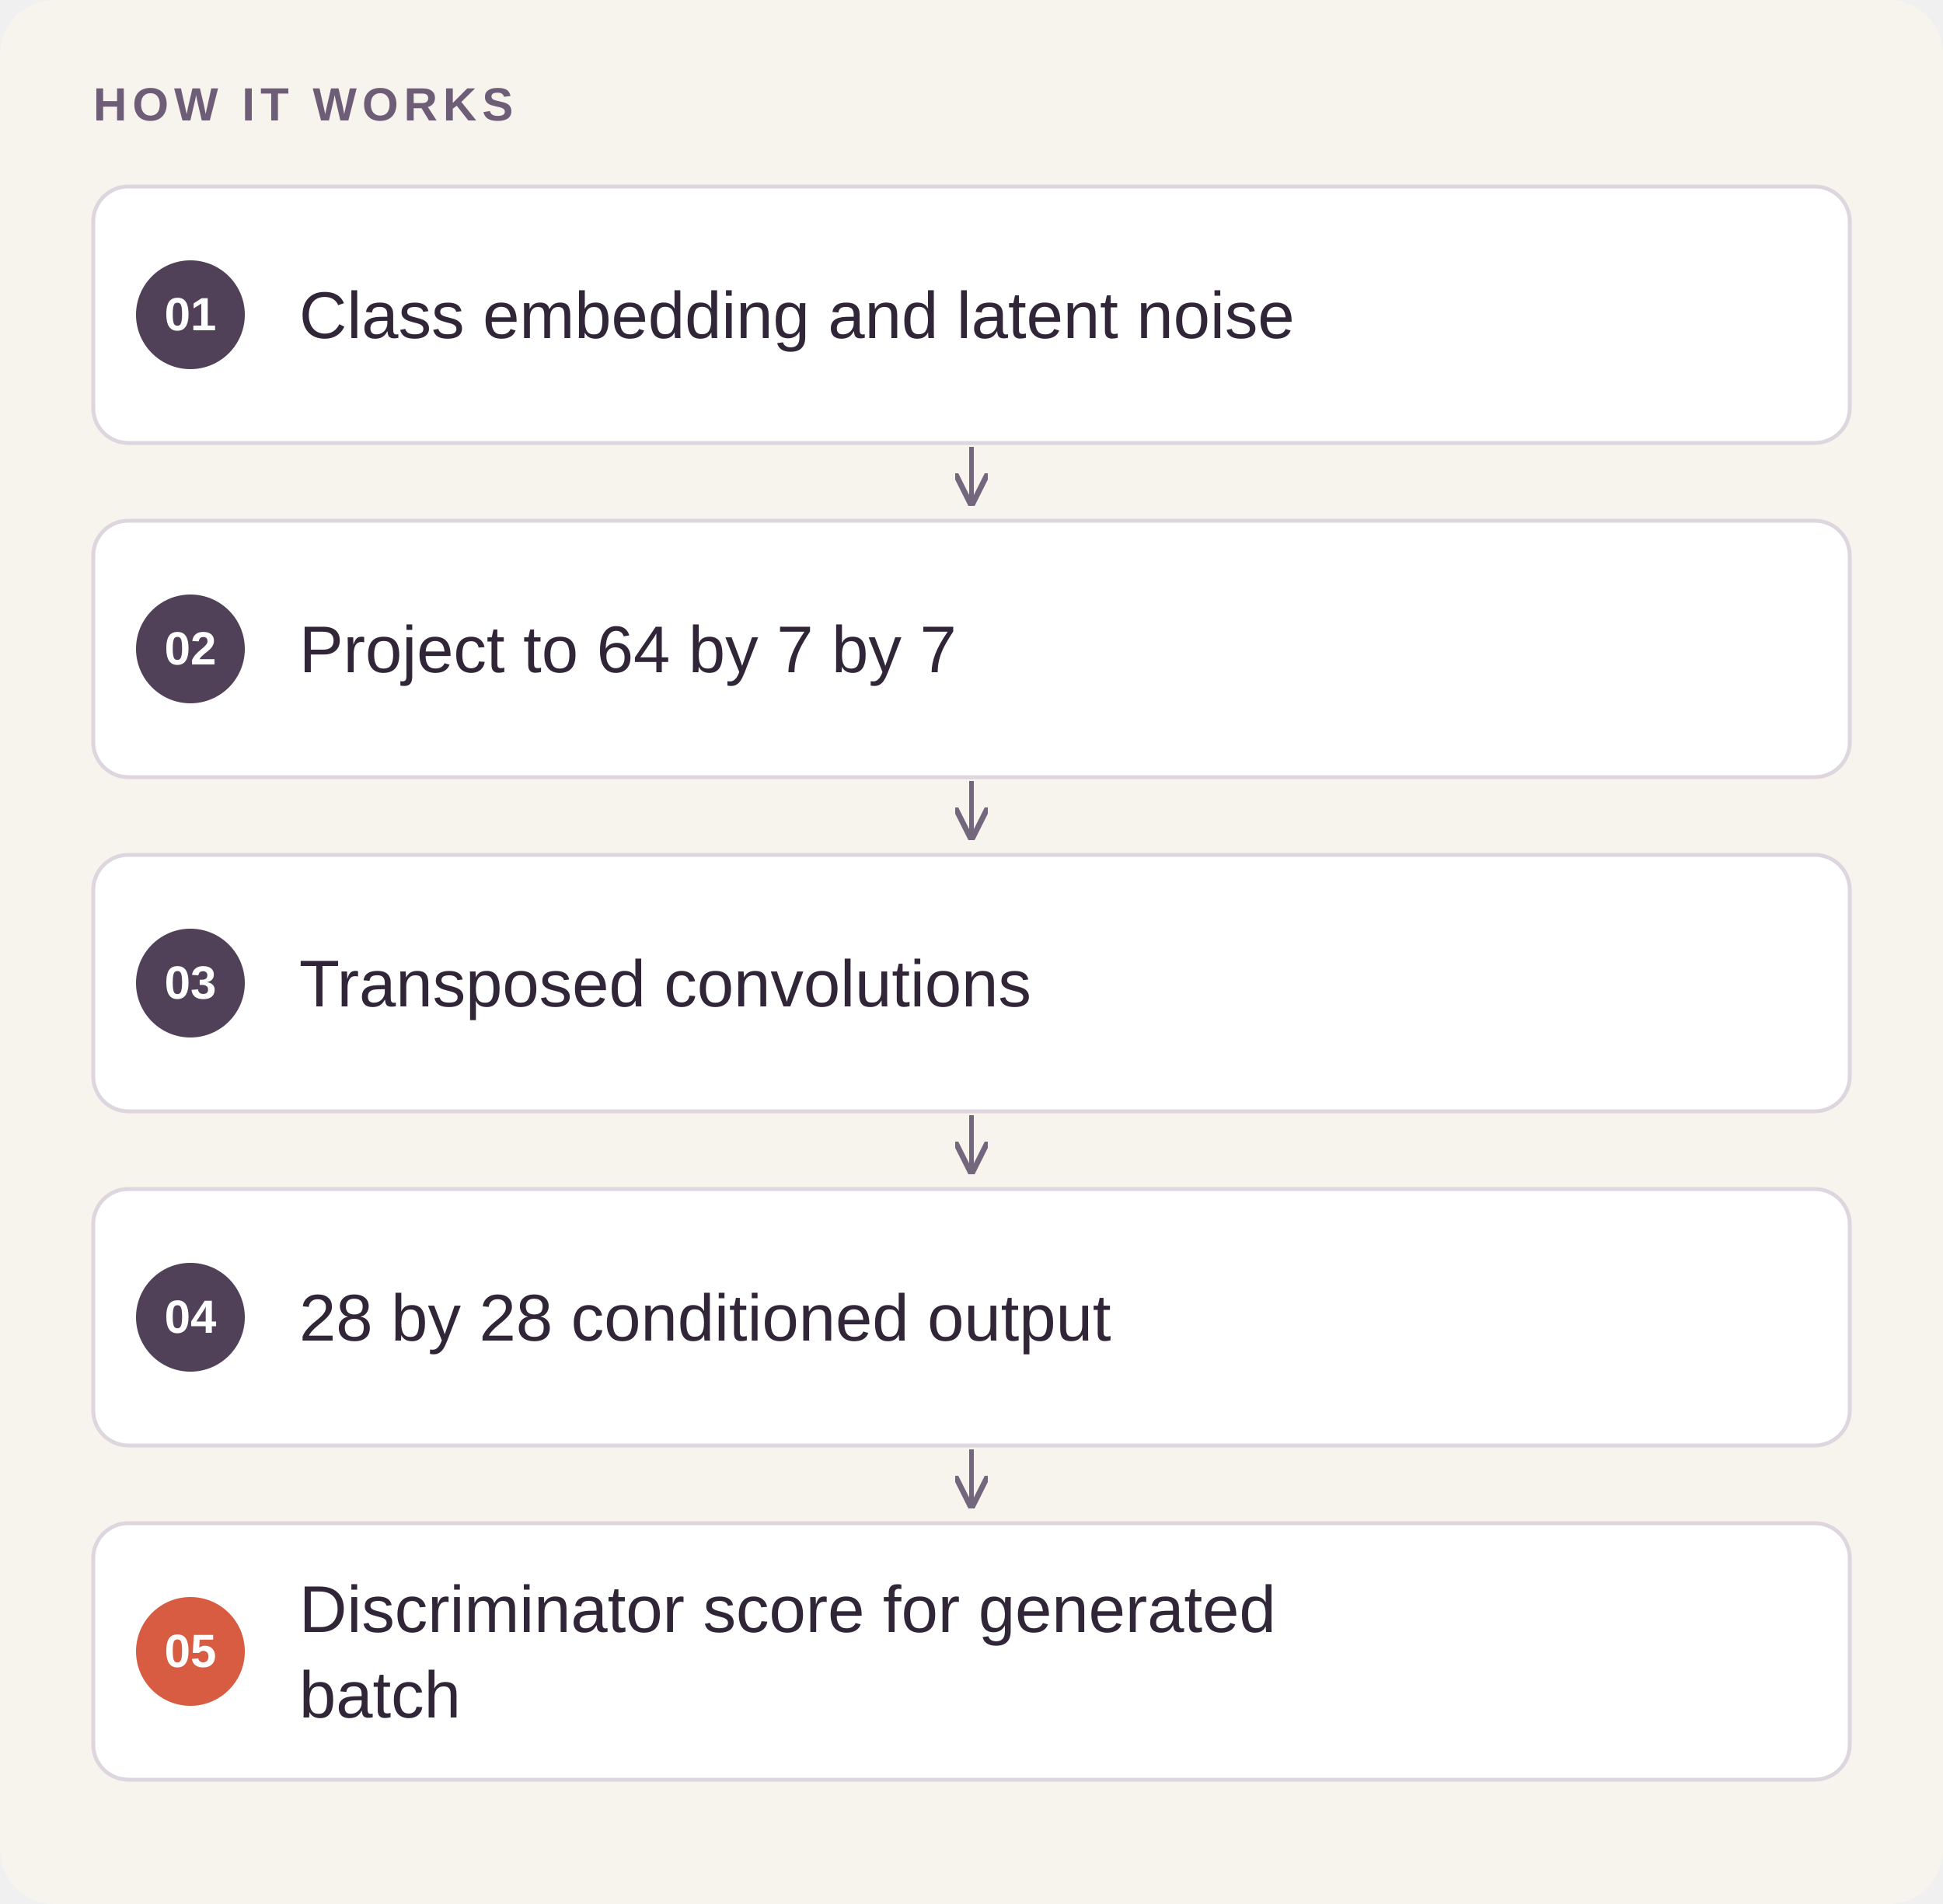
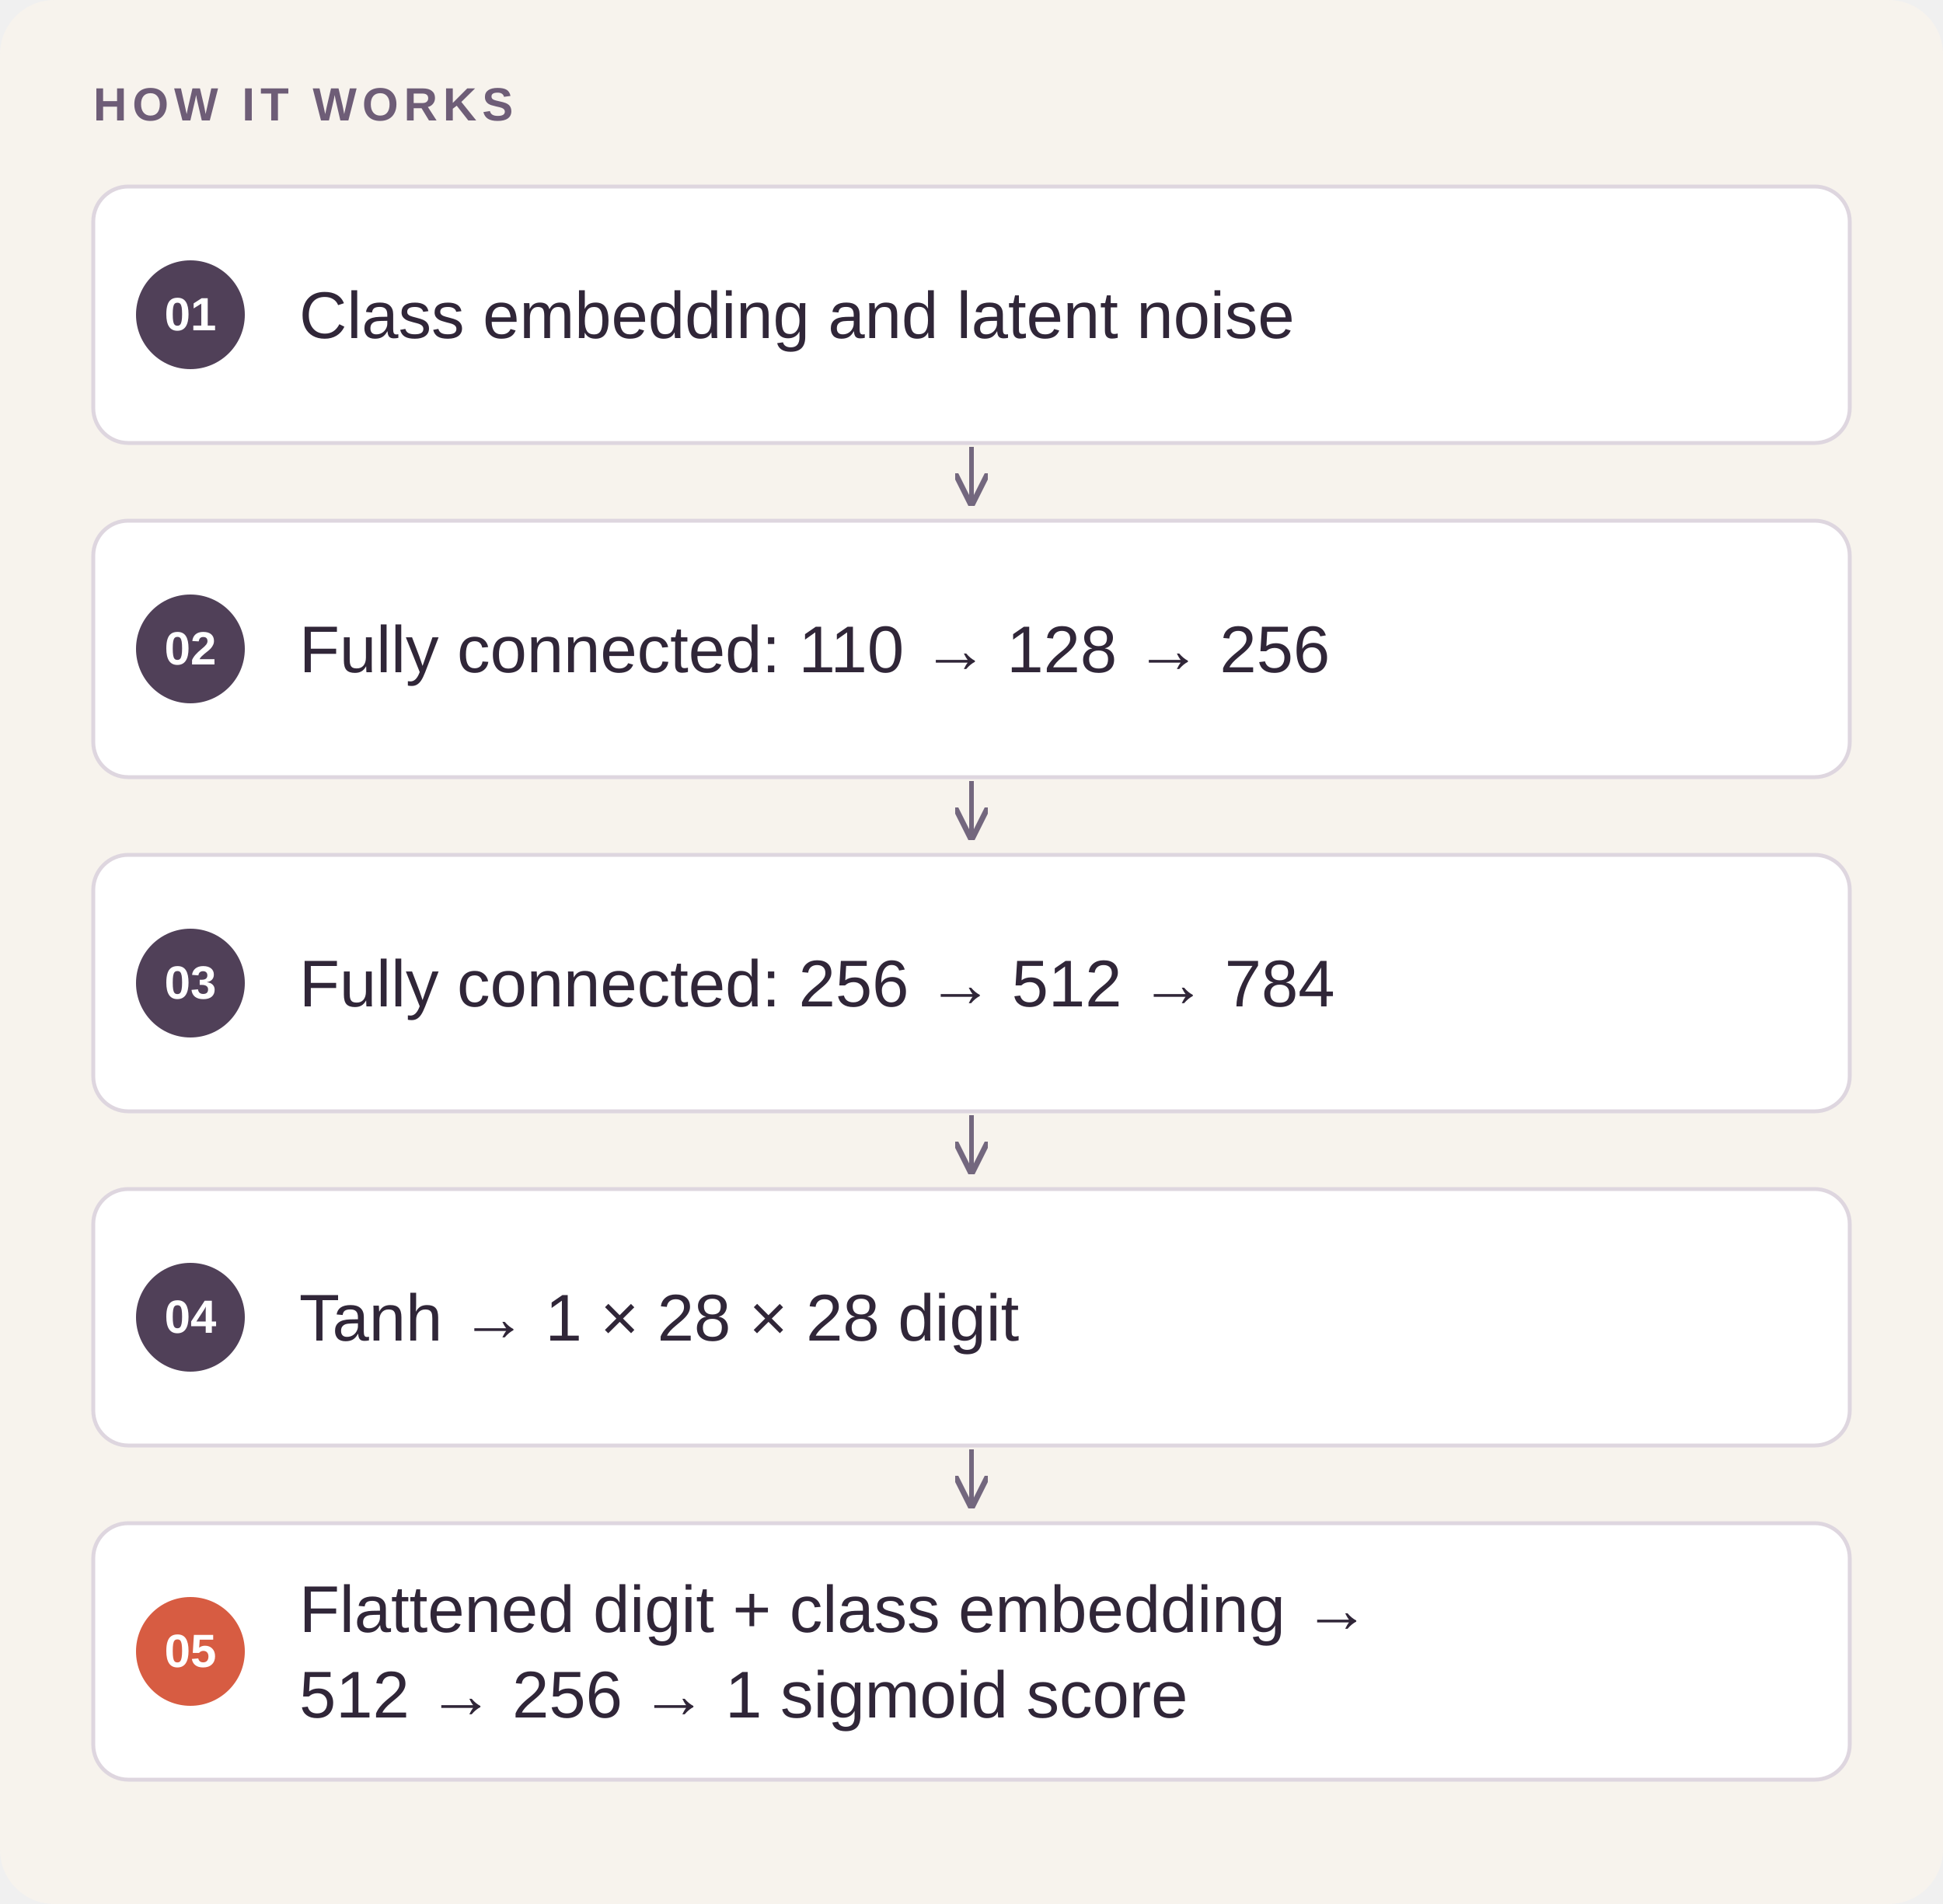
<svg xmlns="http://www.w3.org/2000/svg" width="500" height="490" viewBox="0 0 500 490" role="img" aria-labelledby="title desc">
  <defs>
    <marker id="arrow" markerWidth="7" markerHeight="7" refX="6" refY="3.5" orient="auto">
      <path d="M0 0L7 3.5L0 7" fill="none" stroke="#73677e" stroke-width="1.2" />
    </marker>
  </defs>
  <rect width="500" height="490" rx="14" fill="#f7f3ed" />
  <text x="24" y="31" font-family="Arial,sans-serif" font-size="12" font-weight="700" letter-spacing="1.4" fill="#6e5d77">HOW IT WORKS</text>
  <rect x="24" y="48" width="452" height="66" rx="9" fill="#ffffff" stroke="#ded6df" />
  <circle cx="49" cy="81" r="14" fill="#504058" />
  <text x="49" y="85" text-anchor="middle" font-family="Arial,sans-serif" font-size="12" font-weight="700" fill="#ffffff">01</text>
  <text x="77" y="87" font-family="Arial,sans-serif" font-size="17" fill="#302638">Class embedding and latent noise</text>
  <path d="M250 115V129" fill="none" stroke="#73677e" stroke-width="1.2" marker-end="url(#arrow)" />
  <rect x="24" y="134" width="452" height="66" rx="9" fill="#ffffff" stroke="#ded6df" />
  <circle cx="49" cy="167" r="14" fill="#504058" />
  <text x="49" y="171" text-anchor="middle" font-family="Arial,sans-serif" font-size="12" font-weight="700" fill="#ffffff">02</text>
-   <text x="77" y="173" font-family="Arial,sans-serif" font-size="17" fill="#302638">Project to 64 by 7 by 7</text>
+   <text x="77" y="173" font-family="Arial,sans-serif" font-size="17" fill="#302638">Fully connected: 110 → 128 → 256</text>
  <path d="M250 201V215" fill="none" stroke="#73677e" stroke-width="1.2" marker-end="url(#arrow)" />
  <rect x="24" y="220" width="452" height="66" rx="9" fill="#ffffff" stroke="#ded6df" />
  <circle cx="49" cy="253" r="14" fill="#504058" />
  <text x="49" y="257" text-anchor="middle" font-family="Arial,sans-serif" font-size="12" font-weight="700" fill="#ffffff">03</text>
-   <text x="77" y="259" font-family="Arial,sans-serif" font-size="17" fill="#302638">Transposed convolutions</text>
+   <text x="77" y="259" font-family="Arial,sans-serif" font-size="17" fill="#302638">Fully connected: 256 → 512 → 784</text>
  <path d="M250 287V301" fill="none" stroke="#73677e" stroke-width="1.2" marker-end="url(#arrow)" />
  <rect x="24" y="306" width="452" height="66" rx="9" fill="#ffffff" stroke="#ded6df" />
  <circle cx="49" cy="339" r="14" fill="#504058" />
  <text x="49" y="343" text-anchor="middle" font-family="Arial,sans-serif" font-size="12" font-weight="700" fill="#ffffff">04</text>
-   <text x="77" y="345" font-family="Arial,sans-serif" font-size="17" fill="#302638">28 by 28 conditioned output</text>
+   <text x="77" y="345" font-family="Arial,sans-serif" font-size="17" fill="#302638">Tanh → 1 × 28 × 28 digit</text>
  <path d="M250 373V387" fill="none" stroke="#73677e" stroke-width="1.2" marker-end="url(#arrow)" />
  <rect x="24" y="392" width="452" height="66" rx="9" fill="#ffffff" stroke="#ded6df" />
  <circle cx="49" cy="425" r="14" fill="#d75c42" />
  <text x="49" y="429" text-anchor="middle" font-family="Arial,sans-serif" font-size="12" font-weight="700" fill="#ffffff">05</text>
-   <text x="77" y="420" font-family="Arial,sans-serif" font-size="17" fill="#302638">Discriminator score for generated</text>
-   <text x="77" y="442" font-family="Arial,sans-serif" font-size="17" fill="#302638">batch</text>
+   <text x="77" y="420" font-family="Arial,sans-serif" font-size="17" fill="#302638">Flattened digit + class embedding →</text>
+   <text x="77" y="442" font-family="Arial,sans-serif" font-size="17" fill="#302638">512 → 256 → 1 sigmoid score</text>
</svg>
